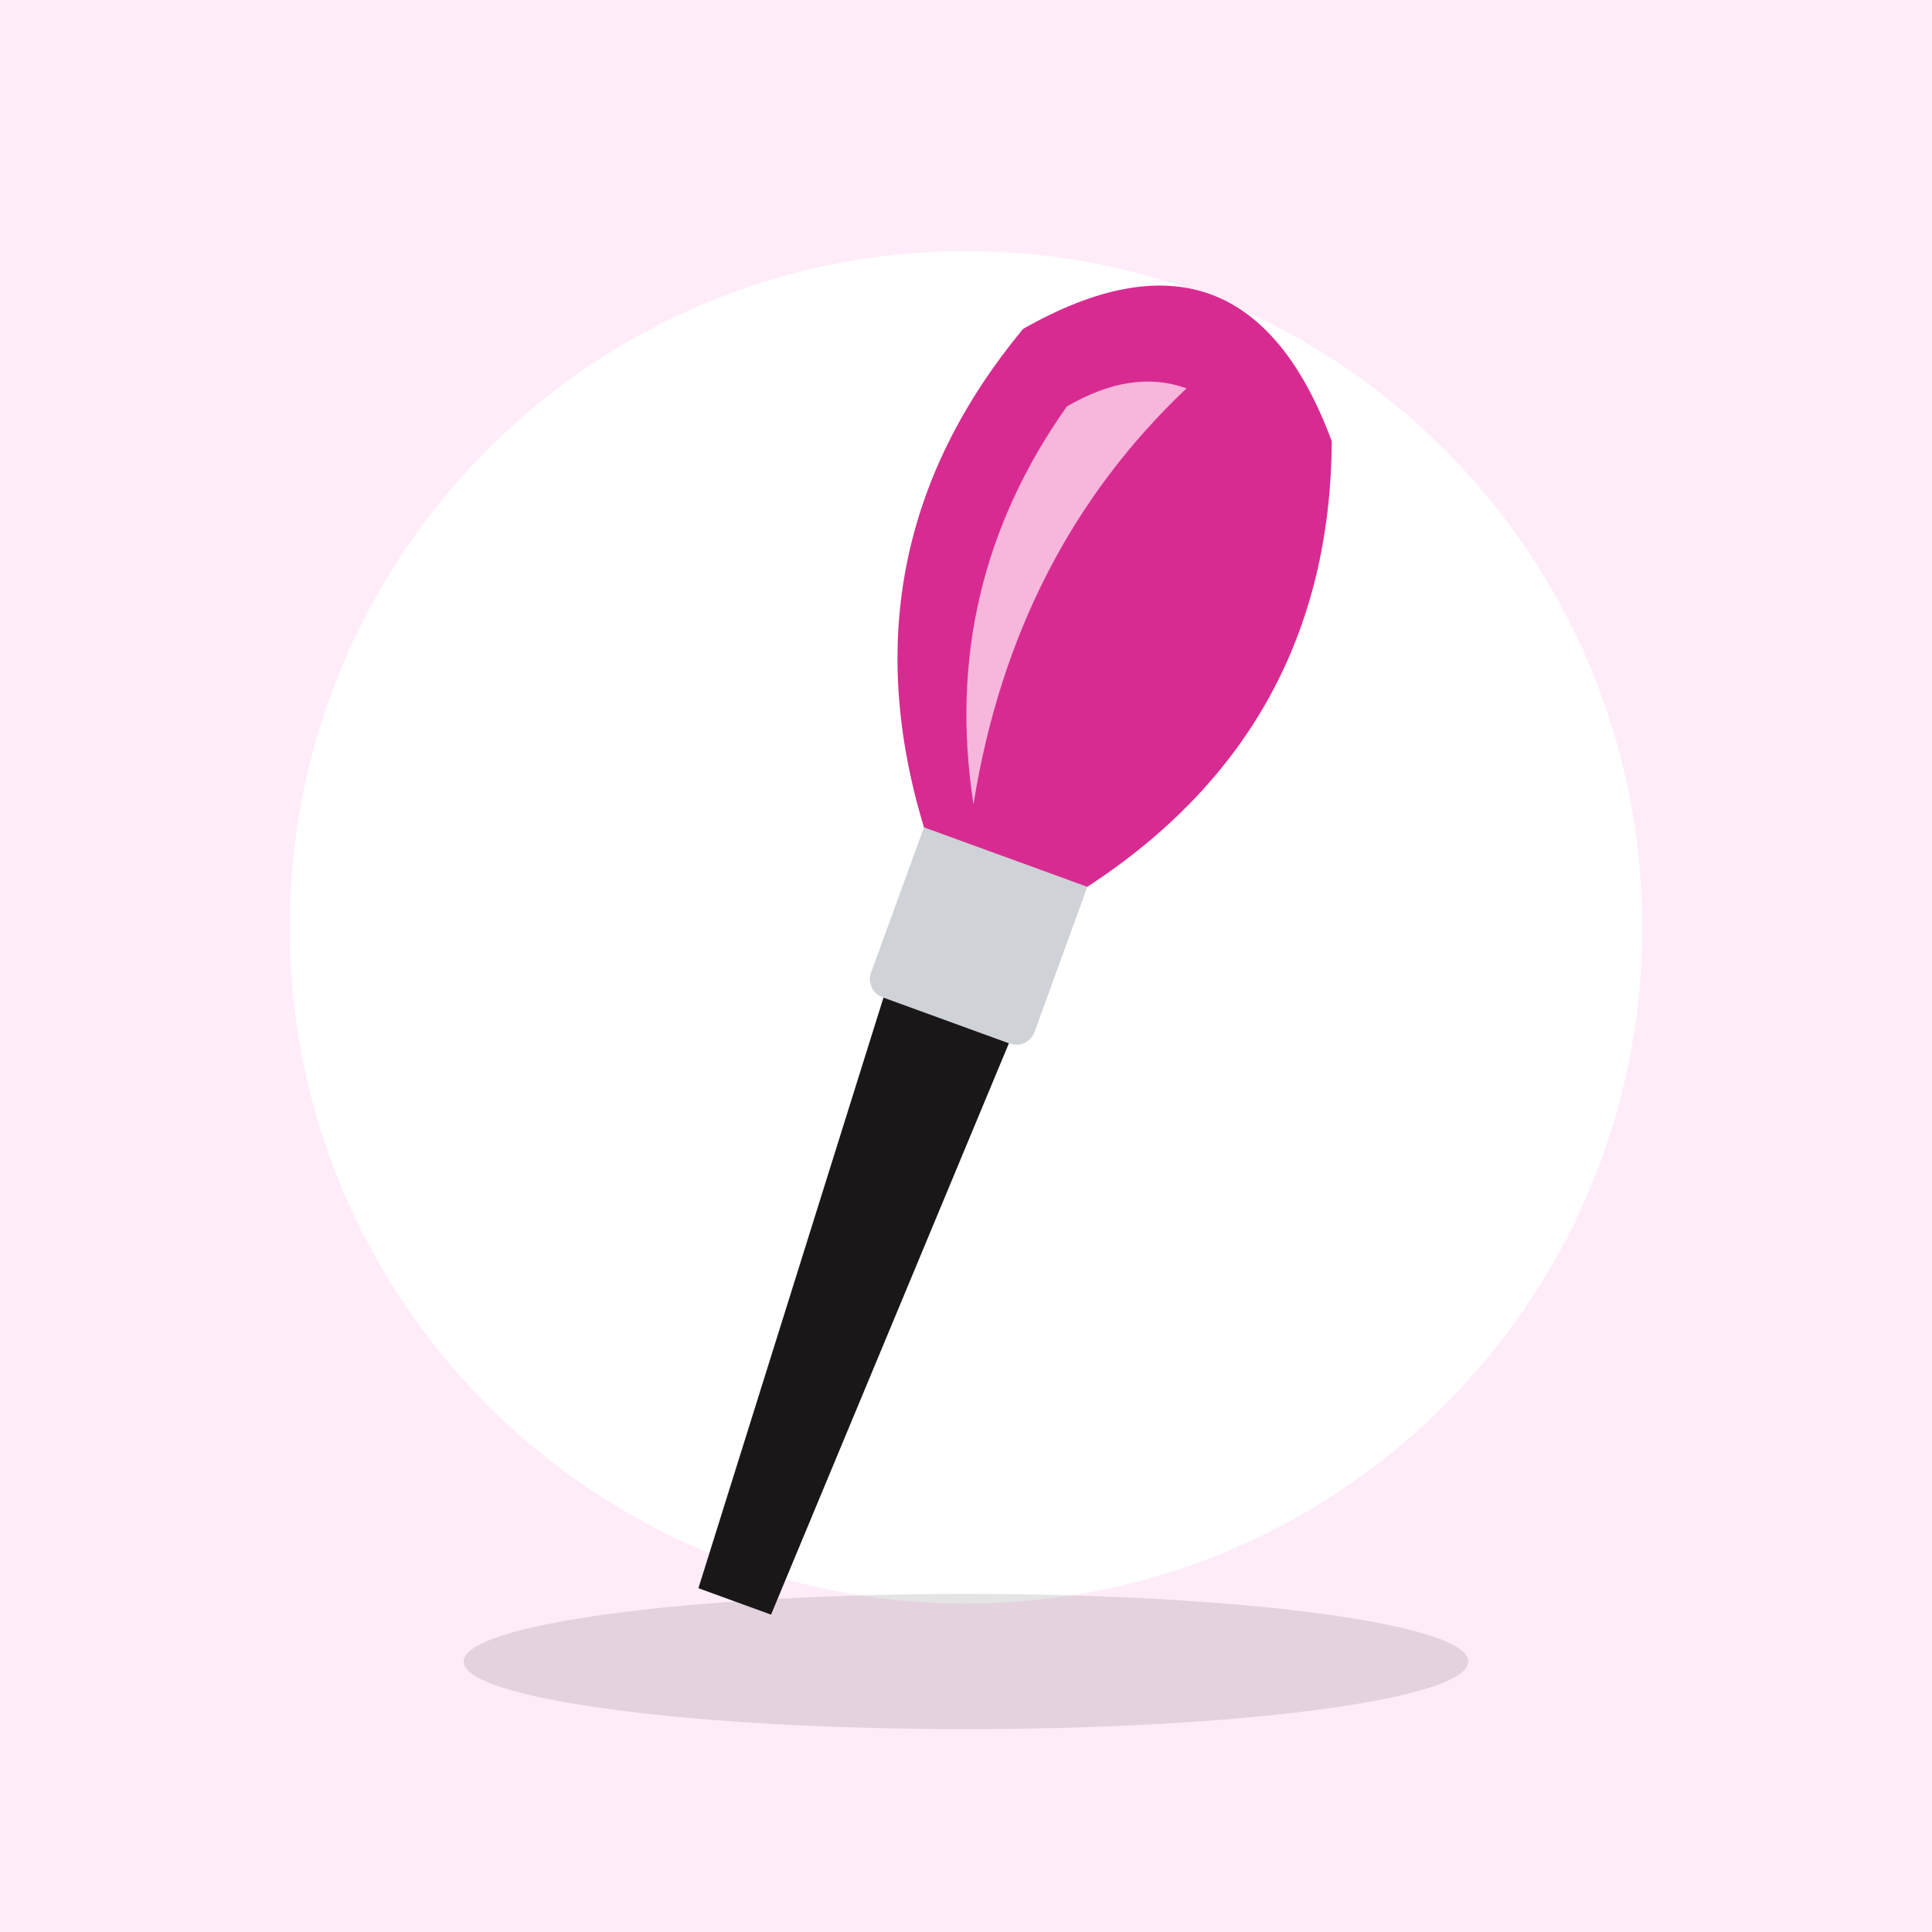
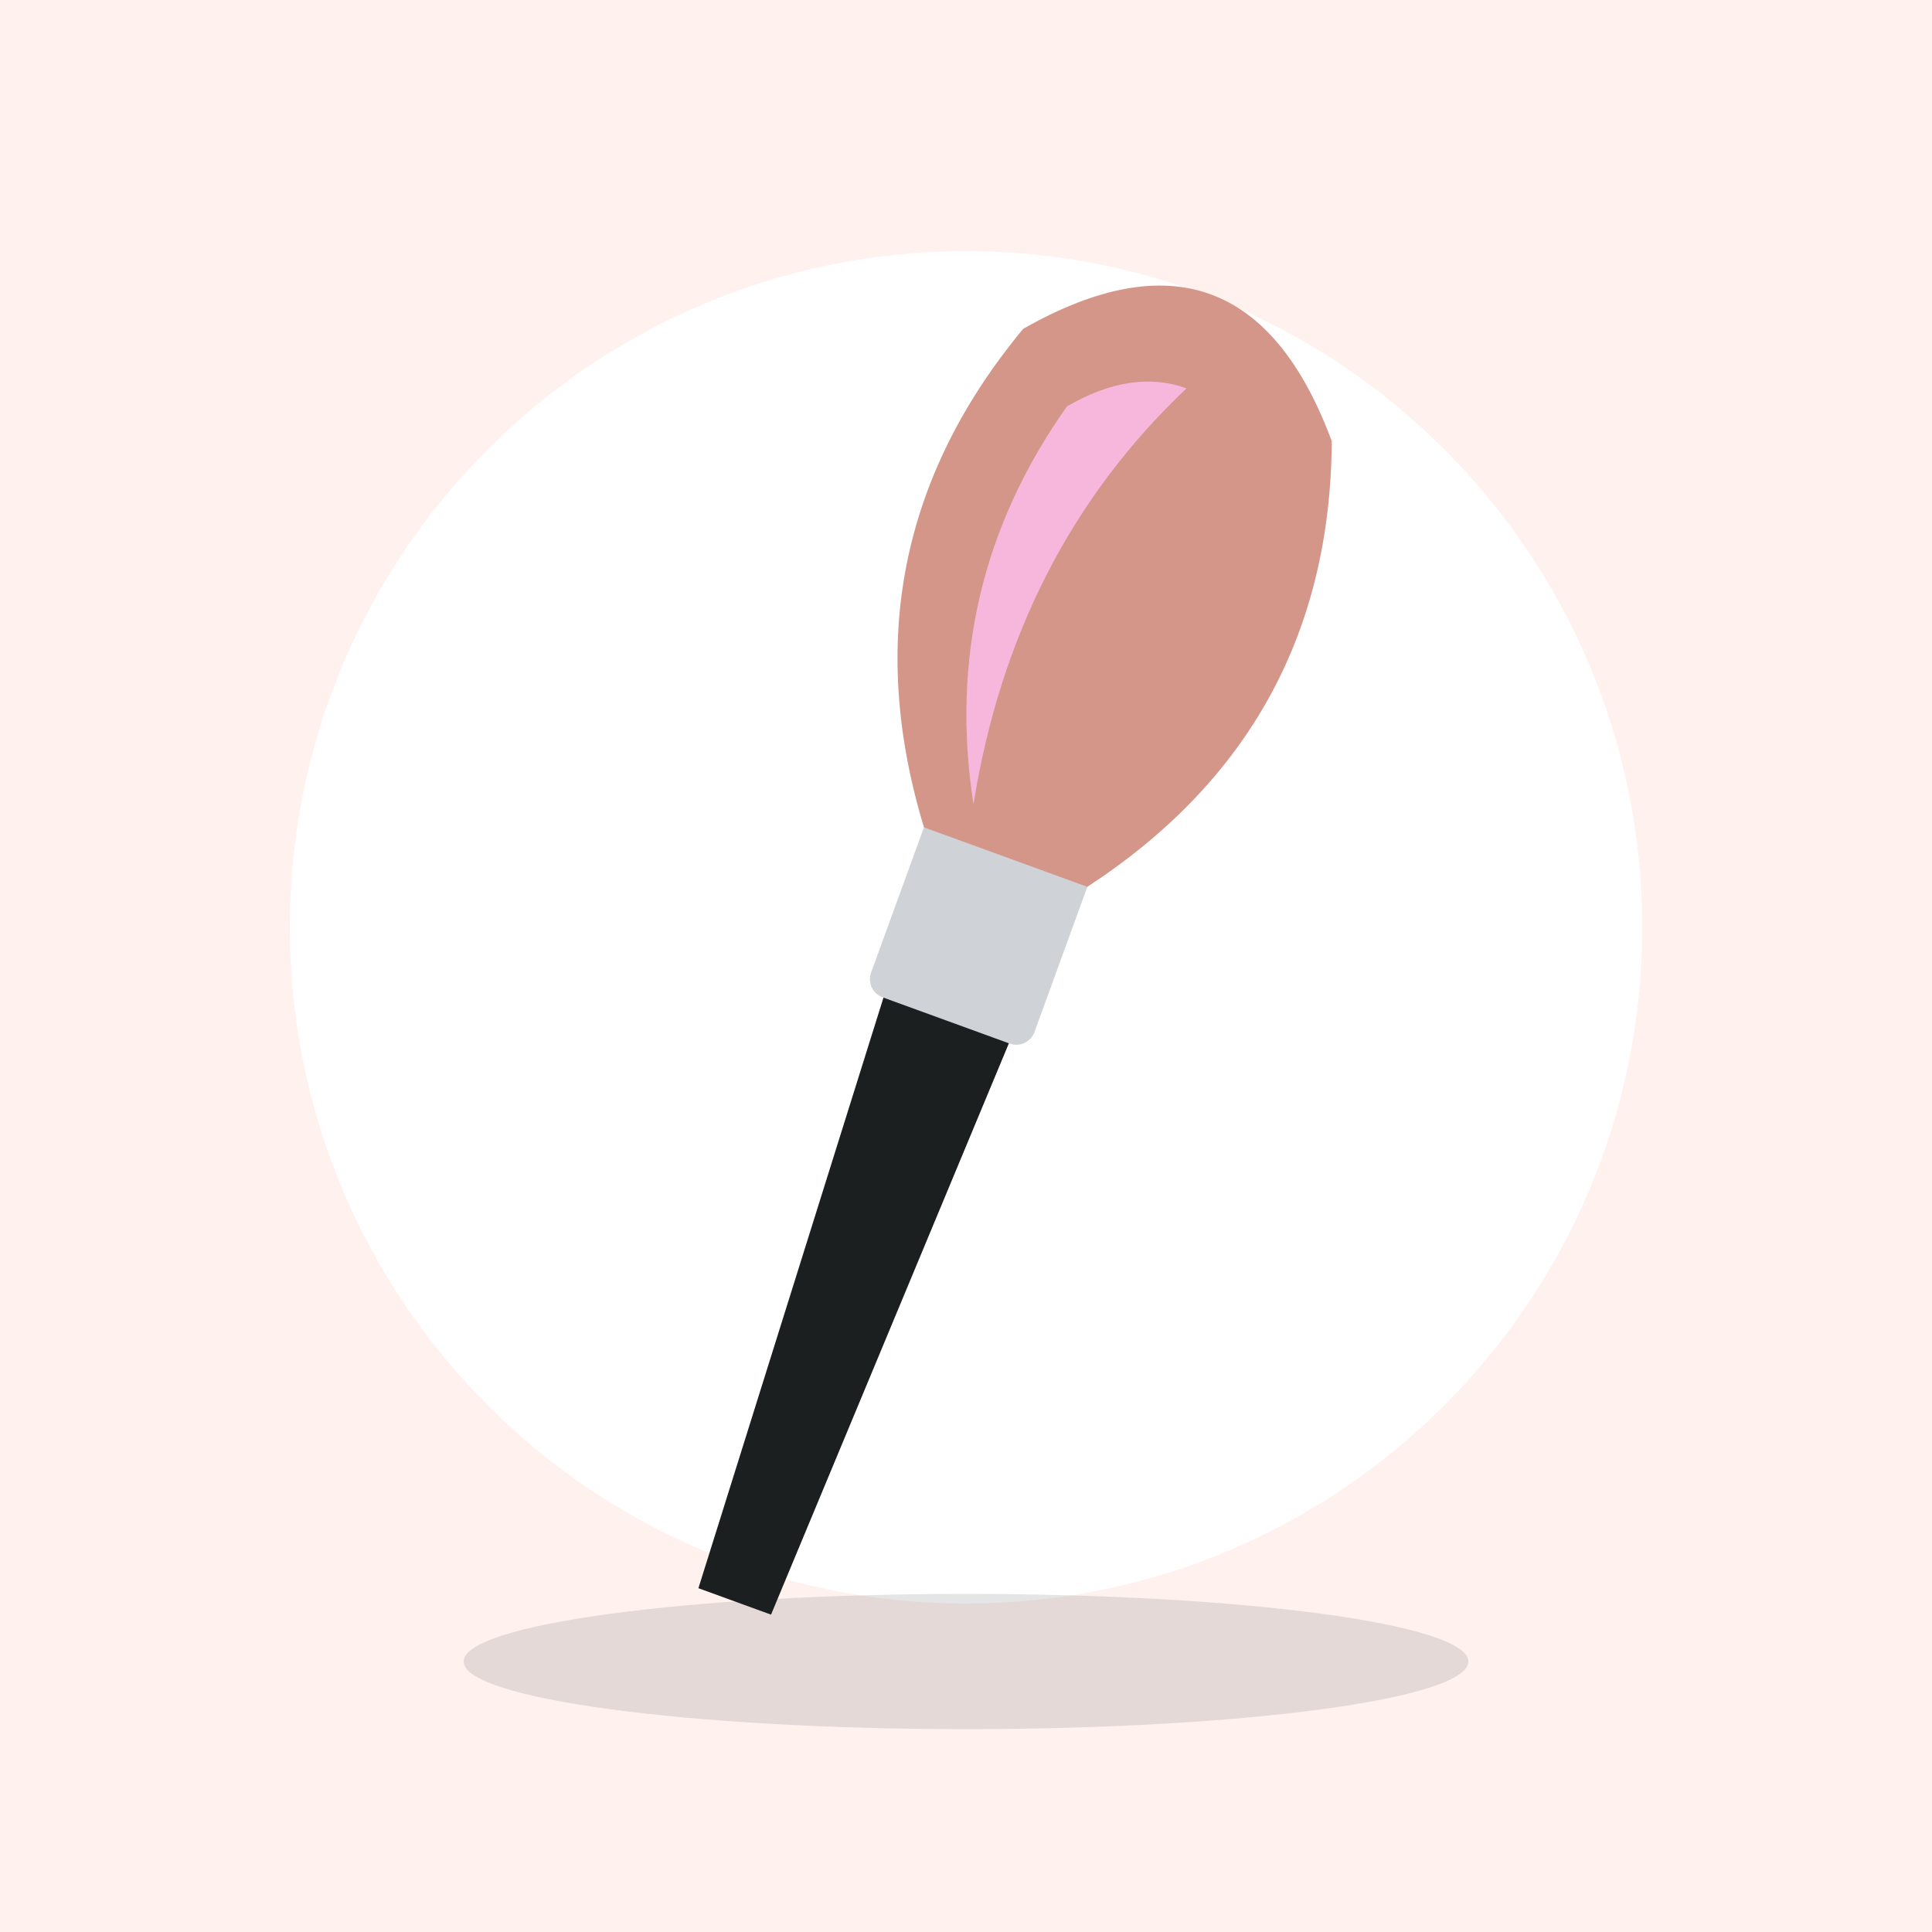
<svg xmlns="http://www.w3.org/2000/svg" viewBox="0 0 200 200">
-   <rect width="200" height="200" fill="#ffecf9" />
+   <rect width="200" height="200" fill="#fff1ee" />
  <circle cx="100" cy="96" r="70" fill="#fff" />
-   <ellipse cx="100" cy="172" rx="52" ry="7" fill="#1a1718" opacity=".12" />
+   <ellipse cx="100" cy="172" rx="52" ry="7" fill="#1c1f20" opacity=".12" />
  <g transform="rotate(20 100 100)">
-     <path d="M93 104h14l-3 66h-8Z" fill="#1a1718" />
+     <path d="M93 104h14l-3 66h-8Z" fill="#1c1f20" />
    <rect x="91" y="86" width="18" height="20" rx="2" fill="#cfd2d6" />
-     <path d="M91 88q-18-24-8-52 17-20 34 0 10 28-8 52Z" fill="#d82b91" />
+     <path d="M91 88q-18-24-8-52 17-20 34 0 10 28-8 52Z" fill="#d39689" />
    <path d="M95 84q-11-20-5-42 5-6 11-6-11 22-6 48Z" fill="#f7b6dc" />
  </g>
</svg>
